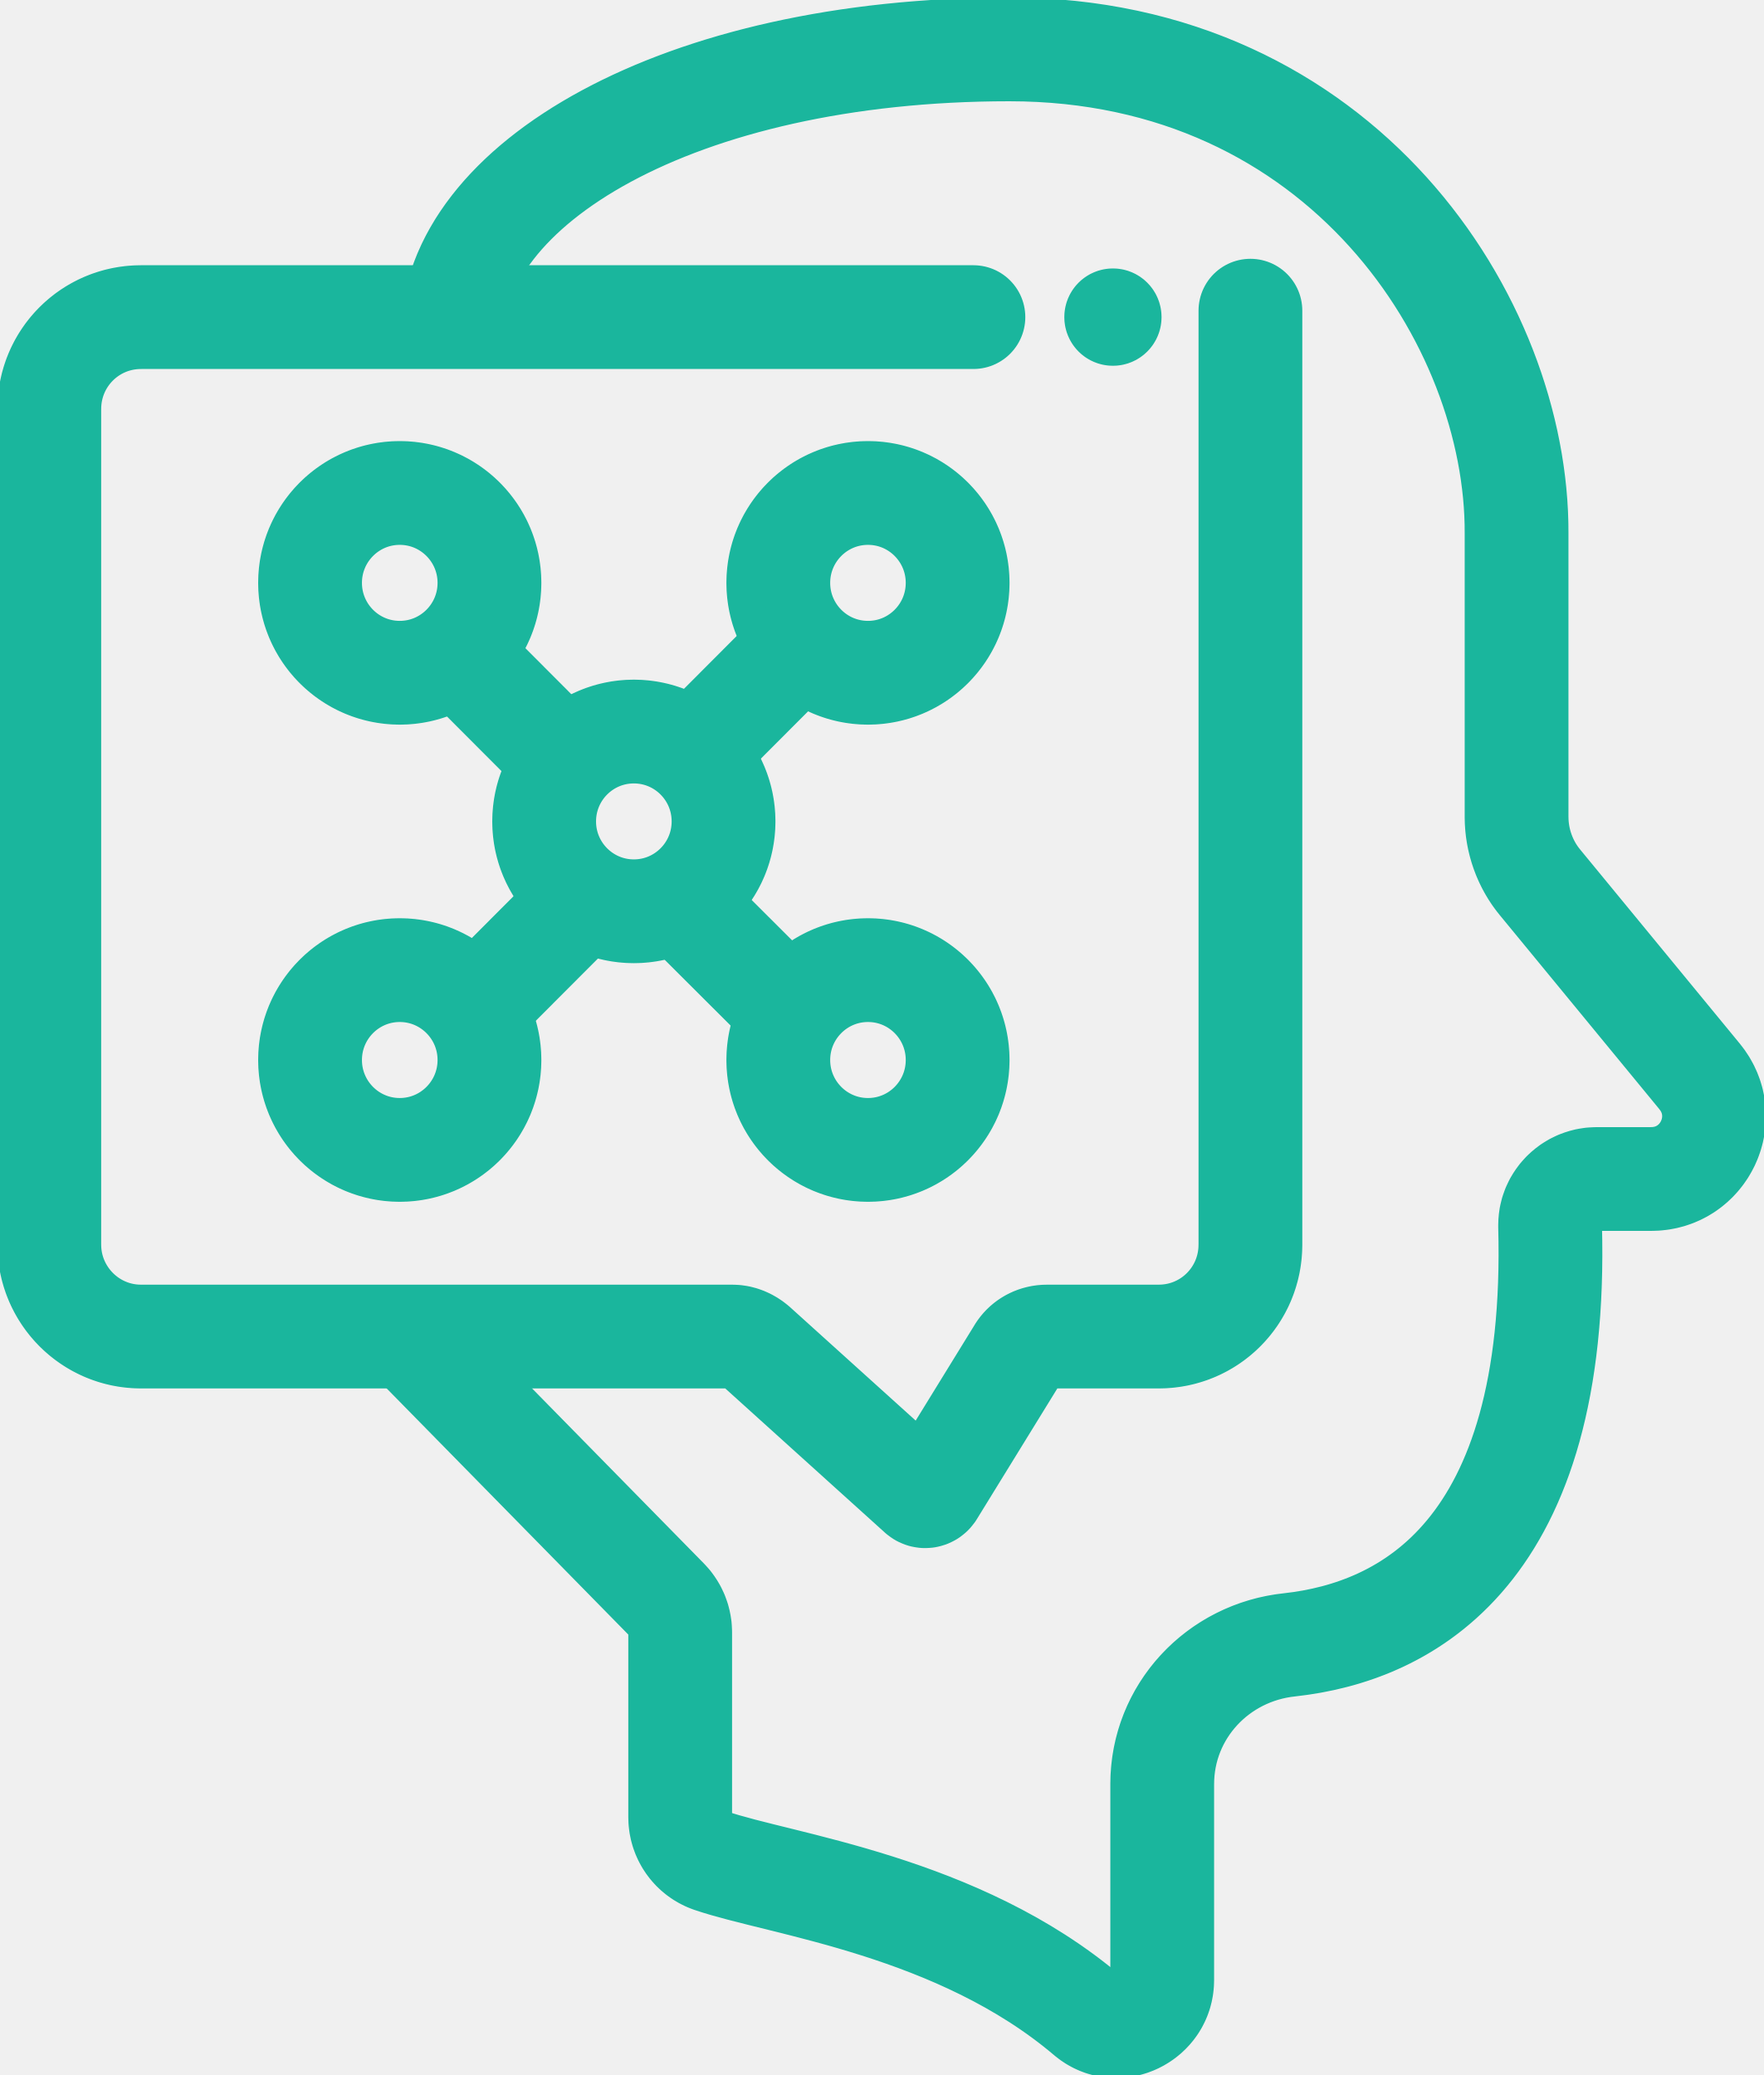
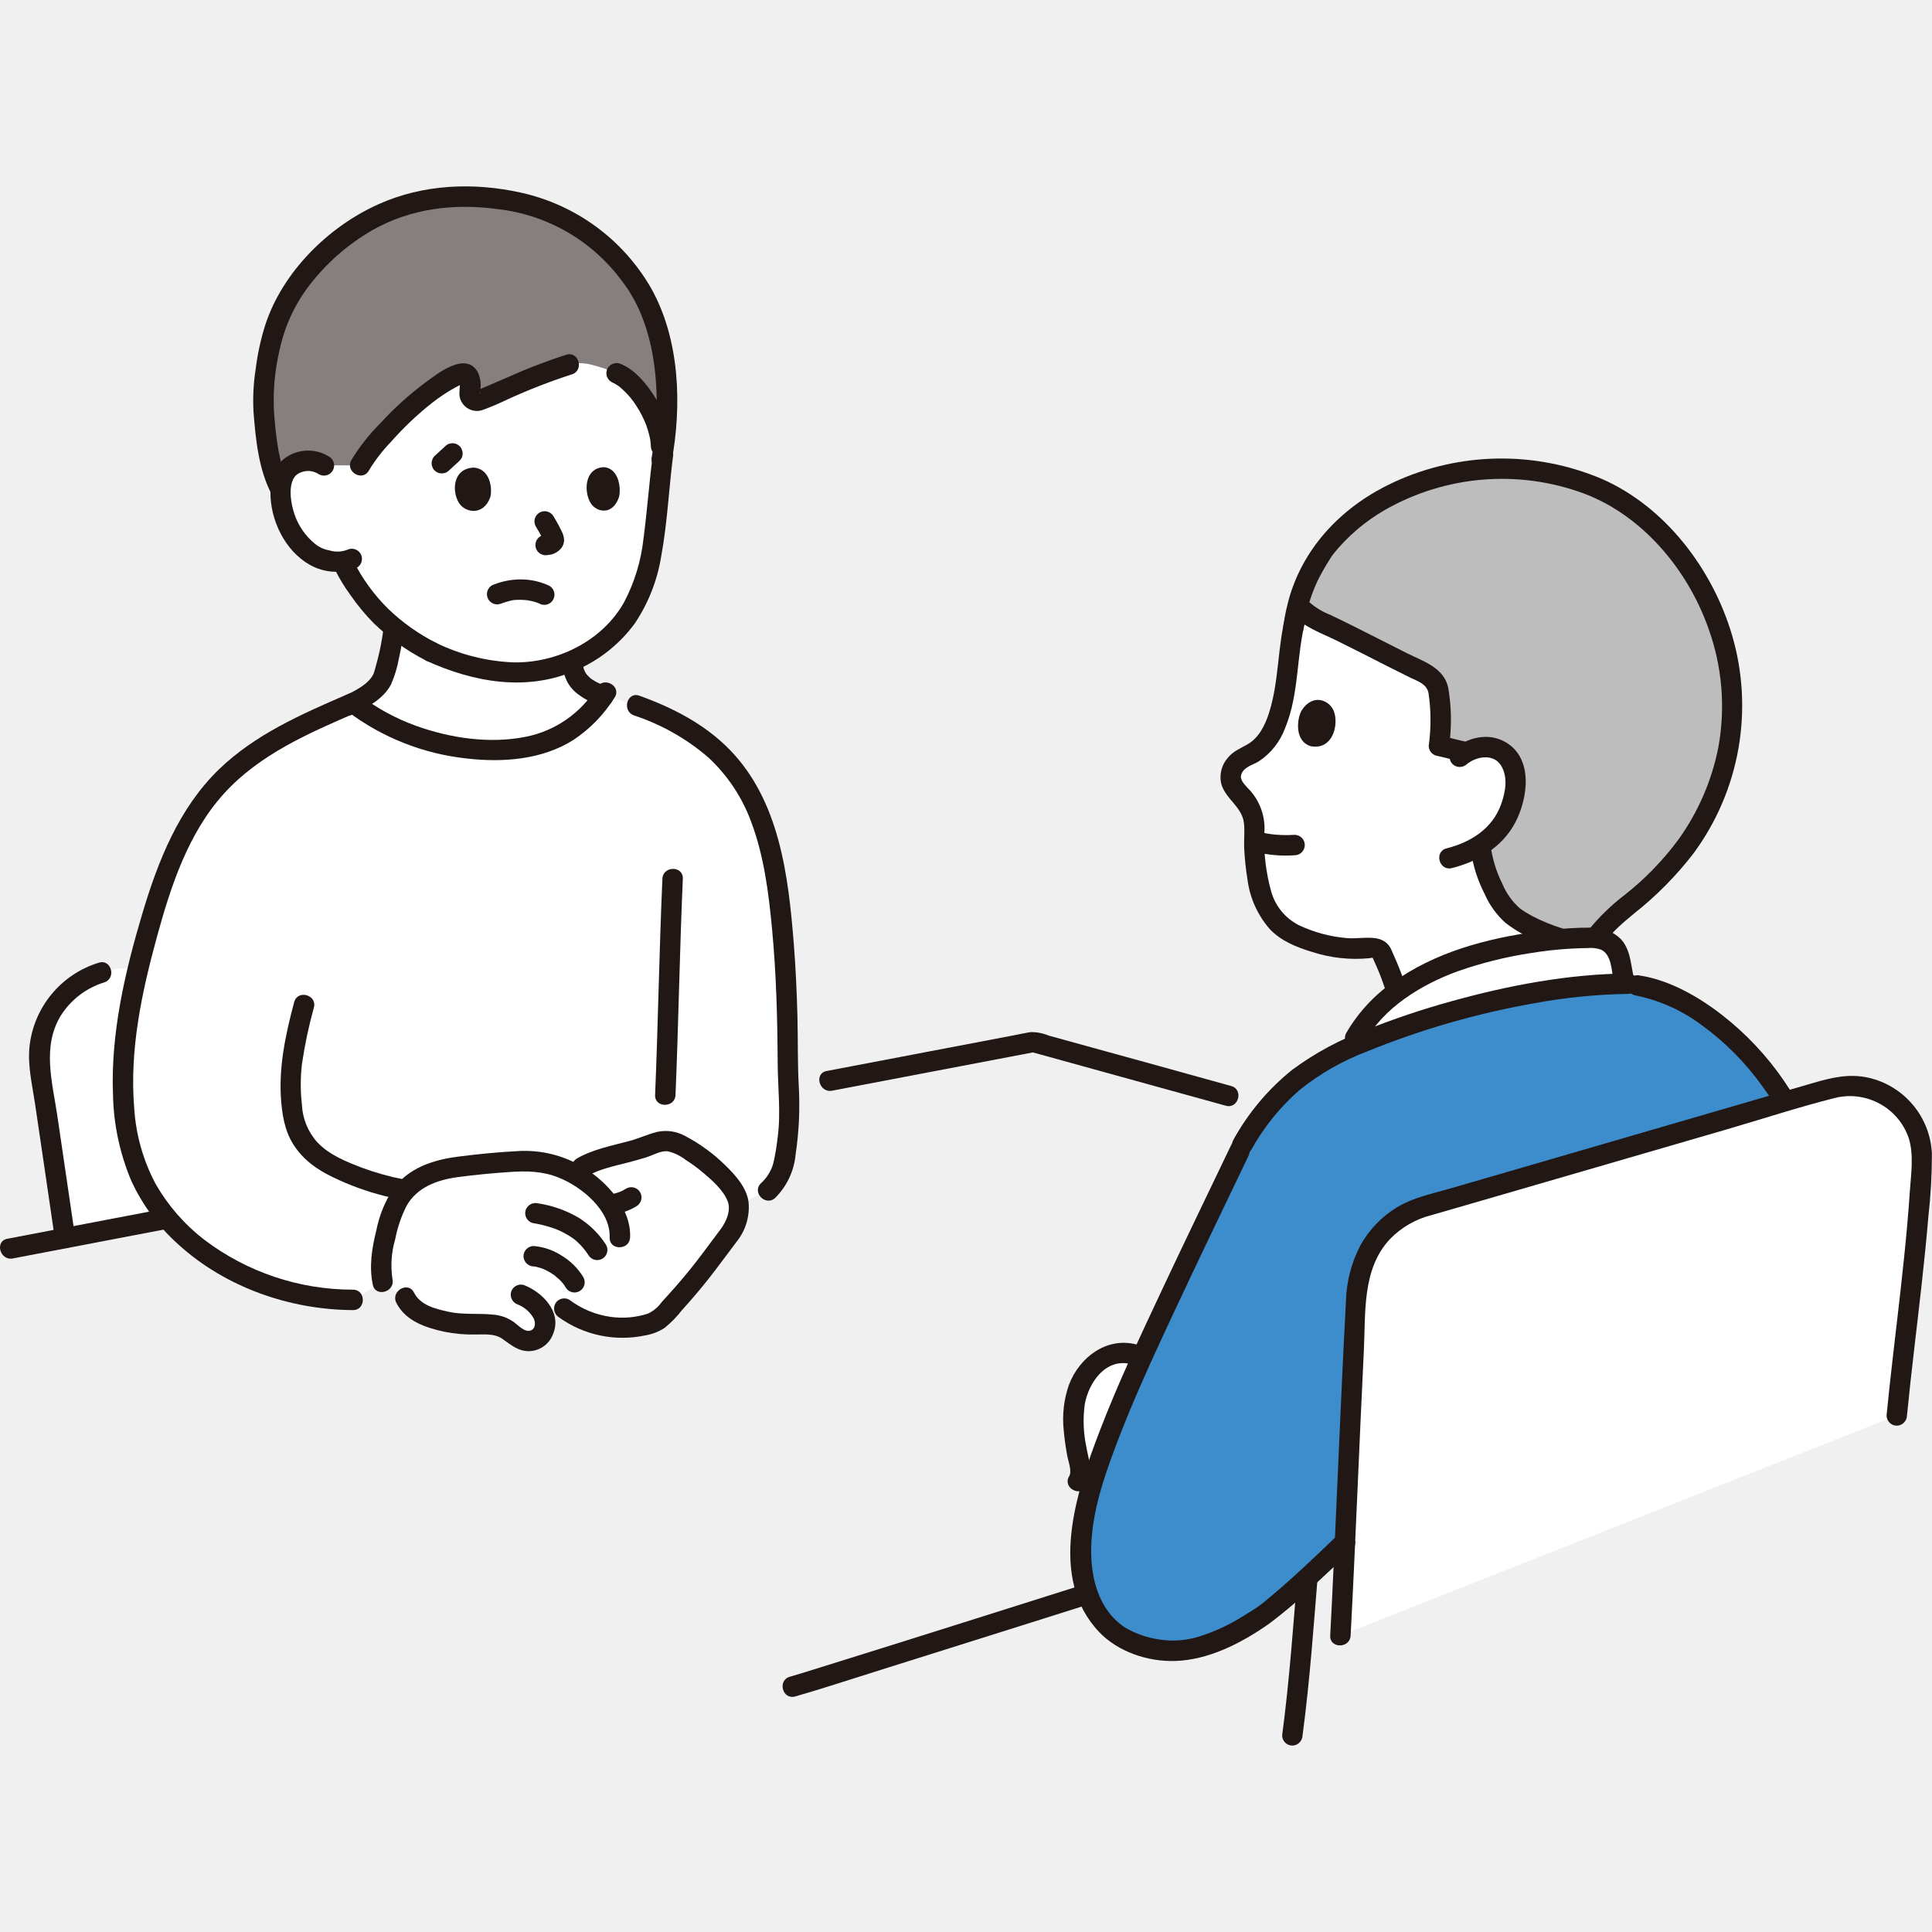
- <svg xmlns="http://www.w3.org/2000/svg" width="34" height="40" viewBox="0 0 34 40" fill="none" data-inject-url="https://edublink.html.devsblink.com/assets/images/animated-svg-icons/online-degree.svg" class="svgInject">
-   <path d="M7.705 25.594L12.854 30.84C13.015 31.002 13.11 31.231 13.11 31.459V35.03C13.11 35.411 13.348 35.744 13.699 35.868C15.057 36.334 18.468 36.734 20.966 38.857C21.536 39.334 22.401 38.905 22.401 38.172V34.392C22.401 32.992 23.474 31.85 24.861 31.707C27.103 31.459 30.048 29.945 29.877 23.633C29.868 23.137 30.276 22.728 30.77 22.728H31.825C32.851 22.728 33.411 21.538 32.756 20.747L29.687 17.015C29.393 16.663 29.231 16.206 29.231 15.749V10.283C29.25 6.199 25.868 0.952 19.456 0.952C13.043 0.952 8.721 3.58 8.721 6.456" stroke="#1ab69d" stroke-width="2" stroke-miterlimit="10" stroke-linejoin="round" style="stroke-dasharray: 86, 88; stroke-dashoffset: 0;" />
-   <path d="M24.101 5.989V23.994C24.101 24.975 23.313 25.765 22.334 25.765H20.178C19.95 25.765 19.741 25.88 19.627 26.08L17.974 28.765C17.917 28.851 17.803 28.869 17.727 28.803L14.554 25.937C14.431 25.832 14.278 25.765 14.117 25.765H2.717C1.739 25.765 0.95 24.966 0.95 23.994V7.884C0.95 6.903 1.739 6.113 2.717 6.113H18.762" stroke="#1ab69d" stroke-width="2" stroke-miterlimit="10" stroke-linecap="round" stroke-linejoin="round" style="stroke-dasharray: 81, 83; stroke-dashoffset: 0;" />
-   <path d="M12.217 17.567C13.172 17.567 13.946 16.791 13.946 15.835C13.946 14.877 13.172 14.102 12.217 14.102C11.262 14.102 10.488 14.877 10.488 15.835C10.488 16.791 11.262 17.567 12.217 17.567Z" stroke="#1ab69d" stroke-width="2" stroke-miterlimit="10" style="stroke-dasharray: 11, 13; stroke-dashoffset: 0;" />
-   <path d="M7.705 12.969C8.659 12.969 9.434 12.193 9.434 11.236C9.434 10.279 8.659 9.503 7.705 9.503C6.75 9.503 5.976 10.279 5.976 11.236C5.976 12.193 6.75 12.969 7.705 12.969Z" stroke="#1ab69d" stroke-width="2" stroke-miterlimit="10" style="stroke-dasharray: 11, 13; stroke-dashoffset: 0;" />
-   <path d="M16.73 12.969C17.684 12.969 18.458 12.193 18.458 11.236C18.458 10.279 17.684 9.503 16.73 9.503C15.775 9.503 15.001 10.279 15.001 11.236C15.001 12.193 15.775 12.969 16.73 12.969Z" stroke="#1ab69d" stroke-width="2" stroke-miterlimit="10" style="stroke-dasharray: 11, 13; stroke-dashoffset: 0;" />
-   <path d="M7.705 22.167C8.659 22.167 9.434 21.391 9.434 20.434C9.434 19.477 8.659 18.701 7.705 18.701C6.75 18.701 5.976 19.477 5.976 20.434C5.976 21.391 6.75 22.167 7.705 22.167Z" stroke="#1ab69d" stroke-width="2" stroke-miterlimit="10" style="stroke-dasharray: 11, 13; stroke-dashoffset: 0;" />
-   <path d="M16.73 22.167C17.684 22.167 18.458 21.391 18.458 20.434C18.458 19.477 17.684 18.701 16.73 18.701C15.775 18.701 15.001 19.477 15.001 20.434C15.001 21.391 15.775 22.167 16.73 22.167Z" stroke="#1ab69d" stroke-width="2" stroke-miterlimit="10" style="stroke-dasharray: 11, 13; stroke-dashoffset: 0;" />
-   <path d="M13.347 14.53L15.466 12.406" stroke="#1ab69d" stroke-width="2" stroke-miterlimit="10" style="stroke-dasharray: 3, 5; stroke-dashoffset: 0;" />
-   <path d="M10.915 14.701L8.74 12.521" stroke="#1ab69d" stroke-width="2" stroke-miterlimit="10" style="stroke-dasharray: 4, 6; stroke-dashoffset: 0;" />
-   <path d="M10.858 17.73L8.74 19.853" stroke="#1ab69d" stroke-width="2" stroke-miterlimit="10" style="stroke-dasharray: 3, 5; stroke-dashoffset: 0;" />
-   <path d="M13.281 17.558L15.466 19.738" stroke="#1ab69d" stroke-width="2" stroke-miterlimit="10" style="stroke-dasharray: 4, 6; stroke-dashoffset: 0;" />
-   <path d="M21.451 6.551C21.692 6.551 21.888 6.355 21.888 6.113C21.888 5.871 21.692 5.675 21.451 5.675C21.209 5.675 21.014 5.871 21.014 6.113C21.014 6.355 21.209 6.551 21.451 6.551Z" stroke="#1ab69d" stroke-miterlimit="10" stroke-linecap="round" stroke-linejoin="round" style="stroke-dasharray: 3, 5; stroke-dashoffset: 0;" />
+ <svg xmlns="http://www.w3.org/2000/svg" width="1000px" height="1000px" viewBox="0 -36.5 378.383 378.383">
+   <defs>
+     <style>.a{fill:#ffffff;}.b{fill:#bdbdbd;}.c{fill:#211715;}.d{fill:#3d8dcc;}.e{fill:#85807f;}</style>
+   </defs>
+   <path class="a" d="M25.312,161.684q.279-1.614.606-3.171c.371-1.772.772-3.583,1.2-5.413-12.555-.621-20.877,9.067-19.234,19.985,1.35,8.95,3.4,23.01,4.85,32.894,5.356-1.025,12.174-2.328,20.092-3.837A32.882,32.882,0,0,1,25.7,188.8C23.427,180.509,23.791,170.512,25.312,161.684Z" />
+   <path class="a" d="M110.088,192.259a20.855,20.855,0,0,1,1.986.915A20.193,20.193,0,0,0,114.2,192c.3-.161.6-.3.92-.45,3.971-1.8,9.151-2.432,13.225-4.15a5.362,5.362,0,0,1,4.488.142c4.8,2.425,9.709,6.761,11.417,10.251,1.042,2.116.054,5.825-1.411,7.486a146.984,146.984,0,0,1-12.489,15.361c-1.736,2.458-5.2,2.63-7.856,2.844a18.631,18.631,0,0,1-12-3.7l-4.8.088a9.008,9.008,0,0,1,.924,1.5,3.872,3.872,0,0,1-.508,3.351,3.119,3.119,0,0,1-3.858,1.172c-1.384-.487-2.9-2.3-4.314-2.684-2.6-.708-6.613-.047-9.318-.6-3.59-.737-7.712-1.643-9.273-4.958l-4.408-3.078c-.74-3.24-.05-6.62.76-9.84.8-3.15,1.81-6.43,4.17-8.66a15,15,0,0,1,7.25-3.66c3.92-.71,14.82-1.72,17.23-1.52A19.791,19.791,0,0,1,110.088,192.259Z" />
+   <path class="a" d="M69.172,101.175A45.688,45.688,0,0,0,97,110.355c9.7-.1,16.277-3.267,21.251-10.663,21.187,5.71,30.557,15.489,33.755,36.012,1.911,12.271,2.292,25.422,2.309,38.5.006.1.009.158.009.158a59.42,59.42,0,0,1-.162,12.866c-.675,4.244-.615,6.466-3.728,9.43l-5.772,2.741a4.476,4.476,0,0,0-.411-1.611c-1.708-3.49-6.617-7.826-11.417-10.251a5.362,5.362,0,0,0-4.488-.142c-4.074,1.718-9.254,2.35-13.225,4.15-.317.149-.622.289-.92.45a20.193,20.193,0,0,1-2.129,1.175,20.135,20.135,0,0,0-7.718-2.273c-2.41-.2-13.31.81-17.23,1.52a15,15,0,0,0-7.25,3.66c-2.36,2.23-3.37,5.51-4.17,8.66-.81,3.22-1.5,6.6-.76,9.84l-5.814,3.5c-14.445,0-28.036-6.47-35.694-15.23A33.372,33.372,0,0,1,25.7,188.8c-2.55-9.3-1.782-20.747.218-30.283,2.256-10.758,5.589-22.98,10.122-31.7,7.385-14.208,18.524-19.354,32.8-25.519" />
+   <path class="a" d="M110.805,106.991c-3.777,2.259-8.286,3.309-13.8,3.364a45.683,45.683,0,0,1-27.832-9.182,25.007,25.007,0,0,0,3.573-2.21,6.7,6.7,0,0,0,2.43-3.2,53.486,53.486,0,0,0,1.981-9.386,44.082,44.082,0,0,0,7.268,4.763,49.215,49.215,0,0,0,10.085,3.449c1.19.227,2.41.4,3.675.511a26.991,26.991,0,0,0,13.929-2.189,6.488,6.488,0,0,0,.994,3.615,9.335,9.335,0,0,0,5.092,3.244A23.483,23.483,0,0,1,110.805,106.991Z" />
+   <path class="a" d="M84.422,91.139a49.215,49.215,0,0,0,10.085,3.449c1.19.227,2.41.4,3.675.511a27,27,0,0,0,20.6-6.4c5.884-4.807,8.449-12.394,9.376-20.784.535-4.838,1-10.1,1.7-15.351,0,0,6.318-22.228-17.842-22.228-42.509,0-48.579,24.318-48.579,24.318a5.326,5.326,0,0,0-3.846-.85,4.811,4.811,0,0,0-4,2.752c-1.164,2.562-.586,6.957.708,9.571a13.946,13.946,0,0,0,5.267,6.208,10.154,10.154,0,0,0,5.487,1.134c.248.515.406.846.406.846.6,1.259,2.029,3.464,2.029,3.464a44.609,44.609,0,0,0,4.957,6.208,43.061,43.061,0,0,0,9.978,7.155" />
+   <path class="a" d="M328.6,131.38a47.509,47.509,0,0,0,10.614-26.639,48.158,48.158,0,0,0-5.578-25.257c-9.477-17.387-21.7-21.423-29.31-23.138a48.551,48.551,0,0,0-22.146.481c-14.568,3.529-22.016,12.866-23.338,14.977a33.466,33.466,0,0,0-5.488,14.264,47.655,47.655,0,0,0-1.1,8.144c-.792,6.167-1.867,14.724-7.825,17.232a5.789,5.789,0,0,0-2.885,2.38c-1.657,2.945.86,4.587,2.329,6.522a9.52,9.52,0,0,1,1.757,4.224,59.037,59.037,0,0,0,.381,9.035,25.038,25.038,0,0,0,1.428,6.173,11.865,11.865,0,0,0,5.912,6.635c4.514,2.173,10.862,3.413,15.12,2.7a2.065,2.065,0,0,1,2.31,1.45,54.983,54.983,0,0,1,2.695,6.968l.088.3a46.881,46.881,0,0,1,14.317-6.988,85.767,85.767,0,0,1,24.016-3.668c.185,0,.368,0,.548.019,2.611-3.707,7.341-6.985,10.319-9.652A52.455,52.455,0,0,0,328.6,131.38Z" />
+   <path class="b" d="M281.851,98.429a49.1,49.1,0,0,1-.036,11.14c.852.17,3.89.957,4.742,1.126l.611.121a6.7,6.7,0,0,1,2.852-.958,5.919,5.919,0,0,1,4.845,1.486c1.808,1.767,2.288,4.984,1.794,7.5a14.893,14.893,0,0,1-6.785,10.274c.172.9.311,1.614.311,1.614a25.921,25.921,0,0,0,5.018,11.1c2.494,2.827,9.26,5.367,13.427,6.3l2.839.677c2.2-4.38,7.894-8.227,11.3-11.276,6.112-5.476,15.3-16.426,16.447-32.8a48.158,48.158,0,0,0-5.578-25.257c-8.5-15.584-19.2-20.443-26.8-22.518-.88-.24-1.719-.442-2.508-.62a48.551,48.551,0,0,0-22.146.481c-14.568,3.529-22.016,12.866-23.338,14.977a34.186,34.186,0,0,0-4.655,10.187l.287.357a14.218,14.218,0,0,0,4.664,3.118c6.04,2.84,13.482,6.811,19.4,9.668a6.425,6.425,0,0,1,2.084,1.374,4.718,4.718,0,0,1,1.144,2.6,43.36,43.36,0,0,1,.049,10.457c.852.17,3.89.957,4.742,1.126" />
+   <path class="c" d="M275.407,157a51.975,51.975,0,0,0-1.81-4.972q-.38-.9-.781-1.794c-.067-.148-.13-.3-.2-.444-.19-.38.277.668-.026-.076-1.5-3.68-5.6-2.229-8.67-2.479a27.241,27.241,0,0,1-9.554-2.547,10.62,10.62,0,0,1-5.382-6.51,37.956,37.956,0,0,1-1.386-11.259,11.156,11.156,0,0,0-3.313-9.172c-.669-.757-1.57-1.6-1.138-2.68.559-1.4,2.212-1.741,3.373-2.444a13.341,13.341,0,0,0,5.174-6.54c2.816-6.783,2.146-14.3,4.048-21.3.676-2.487-3.181-3.549-3.857-1.063-1.739,6.4-1.331,13.156-3.375,19.489-.752,2.328-1.945,4.765-4.138,6.038-1.451.843-2.878,1.372-3.966,2.742a5.773,5.773,0,0,0-1.272,4.8c.688,3.1,4.118,4.63,4.493,7.907.184,1.607-.031,3.341.052,4.966a54.432,54.432,0,0,0,.635,6.055,18.273,18.273,0,0,0,4.36,9.732c2.2,2.34,5.276,3.579,8.295,4.484a27.549,27.549,0,0,0,11.192,1.233c.794-.1.6-.276.923.475.151.343.312.683.464,1.025a46.8,46.8,0,0,1,2,5.4c.748,2.456,4.61,1.409,3.857-1.063Z" />
+   <path class="c" d="M255.239,86.884a33.309,33.309,0,0,1,2.792-9.6,46.888,46.888,0,0,1,2.337-4.146c.159-.256.319-.51.491-.758.108-.154.6-.8.267-.373a36.039,36.039,0,0,1,10.024-8.583,46.22,46.22,0,0,1,39.1-3.254c11.41,4.3,20.247,14.854,24.293,26.257a44.762,44.762,0,0,1,2,23.42,46.326,46.326,0,0,1-7.717,17.929,56.517,56.517,0,0,1-10.62,10.986,41.237,41.237,0,0,0-7.185,7,12.151,12.151,0,0,0-2.428,8.072,44.636,44.636,0,0,0,.394,4.7,2.011,2.011,0,0,0,2.46,1.4,2.053,2.053,0,0,0,1.4-2.46,34.621,34.621,0,0,1-.267-4.631,5.467,5.467,0,0,1,.737-3.262c1.567-2.907,4.253-5.12,6.755-7.2a67.1,67.1,0,0,0,11.573-11.708,48.788,48.788,0,0,0,7.546-42.891c-3.827-12.838-13.017-25.031-25.481-30.492a50.307,50.307,0,0,0-40.84.7c-9.554,4.446-17.253,12.126-20.305,22.355a41.671,41.671,0,0,0-1.186,5.47,2.065,2.065,0,0,0,1.4,2.46,2.017,2.017,0,0,0,2.461-1.4Z" />
+   <path class="c" d="M287.306,113.143c1.924-1.554,5.283-2.1,6.73.376,1.345,2.294.8,5.144-.044,7.5-1.714,4.791-5.954,7.435-10.694,8.641-2.494.633-1.437,4.492,1.063,3.857,5.079-1.291,9.8-4.072,12.337-8.8s3.7-12.66-1.827-15.859c-3.459-2-7.472-.9-10.394,1.458a2.012,2.012,0,0,0,0,2.828,2.047,2.047,0,0,0,2.829,0Z" />
+   <path class="c" d="M254.861,102.735c-.876,1.713-1.33,5.947,1.863,6.915,4.315.784,5.51-4.213,4.513-6.856C260.421,100.63,257.083,99.166,254.861,102.735Z" />
+   <path class="c" d="M288.256,131.266a26.953,26.953,0,0,0,2.512,7.319,16.519,16.519,0,0,0,4.057,5.639,25.585,25.585,0,0,0,6.44,3.617,42.153,42.153,0,0,0,6.834,2.225c2.506.573,3.576-3.283,1.063-3.857a41.491,41.491,0,0,1-6.194-1.962,29.614,29.614,0,0,1-2.862-1.334,20.249,20.249,0,0,1-2.453-1.518,13.375,13.375,0,0,1-3.432-4.829,23.337,23.337,0,0,1-2.108-6.363,2.015,2.015,0,0,0-2.46-1.4,2.047,2.047,0,0,0-1.4,2.46Z" />
+   <path class="c" d="M246.026,130.383a24.759,24.759,0,0,0,7.517.62,2,2,0,1,0,0-4,24.1,24.1,0,0,1-4.978-.178l.531.071c-.674-.094-1.345-.211-2.007-.37a2,2,0,0,0-1.063,3.857Z" />
+   <path class="c" d="M253.06,83.762c2.226,2.555,5.8,3.753,8.761,5.215,3.274,1.615,6.521,3.286,9.778,4.935q2.25,1.138,4.51,2.257c1.494.734,3.305,1.232,3.666,3.068a36.272,36.272,0,0,1,.04,10.332,2,2,0,0,0,1.468,1.929c1.591.332,3.152.794,4.743,1.126,2.512.523,3.586-3.331,1.063-3.857-1.59-.332-3.152-.794-4.742-1.126l1.468,1.928a37.216,37.216,0,0,0-.183-11.4c-.867-3.945-4.9-5.142-8.1-6.748-3.391-1.7-6.763-3.442-10.157-5.138q-2.425-1.212-4.874-2.38a13.594,13.594,0,0,1-4.616-2.973c-1.694-1.945-4.513.894-2.828,2.828Z" />
+   <path class="c" d="M155.744,295.751c5.142-1.473,10.231-3.154,15.334-4.755q14.475-4.542,28.941-9.115l17.942-5.663c2.446-.772,1.4-4.635-1.063-3.857-18.66,5.889-37.308,11.814-55.992,17.626-2.072.645-4.14,1.309-6.226,1.907-2.47.707-1.42,4.568,1.064,3.857Z" />
+   <path class="c" d="M254.23,270.26c-.905,11.054-1.655,22.117-3.122,33.115a2.01,2.01,0,0,0,2,2,2.051,2.051,0,0,0,2-2c1.467-11,2.217-22.061,3.122-33.115.21-2.565-3.791-2.552-4,0Z" />
+   <path class="d" d="M299.614,158.118a115.6,115.6,0,0,1,18.75-1.96c1.27.185,2.277.329,2.277.329,3.4.486,8.28,2.766,9.728,3.573,7.873,4.392,14.627,11.691,19.208,19.229-22.268,6.48-50.588,14.737-70.8,20.568-7.744,2.234-12.675,9.317-13.112,17.364-.881,16.212-1.552,32.776-2.258,48.348-.2.183-12.545,12.02-16.159,14.423-5.937,3.915-12.42,7.352-19.264,6.759-2.2-.191-6.731-1.454-8.689-2.794a17.356,17.356,0,0,1-7.144-11.331c-1.718-9.8,1.842-19.731,5.426-29.036,5.2-13.5,19.333-42.381,25.949-56.249a41.8,41.8,0,0,1,19.832-18.19A162.587,162.587,0,0,1,299.614,158.118Z" />
+   <path class="a" d="M217.619,228.871a9.609,9.609,0,0,0-4.312,2.891,14.5,14.5,0,0,0-3.068,9.057,45.36,45.36,0,0,0,1.164,9.66,4,4,0,0,1-.272,3.139l2.583,1.088c1.074-3.771,2.467-7.491,3.863-11.116,1.446-3.752,3.581-8.692,6.052-14.167A7.271,7.271,0,0,0,217.619,228.871Z" />
+   <path class="a" d="M266.96,164.31a19.818,19.818,0,0,0-2.39,4.3c15.414-6.731,36.833-12.2,53.6-12.449-.13-.62-.218-1.055-.218-1.055l-.852-4.223a5.056,5.056,0,0,0-5.2-3.712,85.767,85.767,0,0,0-24.016,3.668C280.2,153.075,271.638,157.839,266.96,164.31Z" />
+   <path class="c" d="M357.2,228.013a75.237,75.237,0,0,0-.284-37.113,57.168,57.168,0,0,0-19.594-28.569c-4.628-3.607-10.263-6.852-16.146-7.773a2.063,2.063,0,0,0-2.46,1.4,2.015,2.015,0,0,0,1.4,2.46,32.124,32.124,0,0,1,13.2,5.88,52.488,52.488,0,0,1,12.023,12.2,50.867,50.867,0,0,1,7.29,14.046,62.519,62.519,0,0,1,2.711,16.908,67.416,67.416,0,0,1-2,19.5c-.66,2.491,3.2,3.554,3.857,1.064Z" />
+   <path class="c" d="M319.884,154.574c-.5-2.485-.664-5.382-2.555-7.268a7.905,7.905,0,0,0-5.668-2.135,71.383,71.383,0,0,0-8.6.523c-9.992,1.175-20.326,3.63-28.823,9.233a31.168,31.168,0,0,0-10.577,10.89c-1.22,2.267,2.232,4.289,3.454,2.019,3.772-7.011,11.378-11.61,18.677-14.218a80.4,80.4,0,0,1,14.01-3.46,74.679,74.679,0,0,1,7.549-.849q1.791-.111,3.587-.134a6.112,6.112,0,0,1,2.578.3c2.146.929,2.107,4.179,2.507,6.161.508,2.521,4.365,1.454,3.857-1.064Z" />
+   <path class="a" d="M262.52,283.824c1.087-20.419,1.909-43.859,3.145-66.6.437-8.047,5.368-15.13,13.112-17.364,22.993-6.633,56.481-16.407,79.613-23.131,9.024-2.623,18.264,4.2,17.972,13.59-.477,15.369-3.422,35.314-4.882,50.4" />
+   <path class="c" d="M264.52,283.824c.989-18.634,1.679-37.282,2.594-55.92.364-7.417-.362-15.808,5.059-21.678a17.214,17.214,0,0,1,8.294-4.775q5.282-1.524,10.562-3.055,23.4-6.78,46.8-13.6c7.184-2.091,14.348-4.449,21.6-6.275a12.185,12.185,0,0,1,14.384,7.828c1.071,3.378.443,7.221.213,10.693-.281,4.242-.671,8.476-1.105,12.705-.862,8.4-1.919,16.769-2.837,25.158q-.318,2.907-.6,5.817a2.015,2.015,0,0,0,2,2,2.043,2.043,0,0,0,2-2c.837-8.6,1.934-17.166,2.882-25.75.484-4.38.937-8.763,1.3-13.154a108.462,108.462,0,0,0,.695-12.371A15.989,15.989,0,0,0,365.9,174.56c-3.75-.824-7.124-.028-10.725,1.019l-11.138,3.241q-24.312,7.076-48.625,14.142-5.691,1.65-11.384,3.3c-3.5,1.012-7.219,1.77-10.378,3.657a20.14,20.14,0,0,0-7.249,7.557,24.965,24.965,0,0,0-2.8,10.959c-1.05,19.586-1.773,39.187-2.74,58.777q-.163,3.307-.339,6.615c-.136,2.573,3.864,2.565,4,0Z" />
+   <path class="c" d="M241.069,187.862c-4.525,9.45-9.092,18.881-13.544,28.366-4.283,9.128-8.606,18.282-12.212,27.7-4.533,11.846-10.151,28.584-.025,39.224,3.678,3.864,9.536,5.814,14.823,5.653,6.634-.2,13.026-3.508,18.364-7.239a95.774,95.774,0,0,0,9.735-8.381q3.334-3.075,6.612-6.211c1.861-1.786-.97-4.612-2.829-2.829-4.537,4.351-9.1,8.723-13.951,12.73-.574.475-.974.8-1.287,1.023-1.014.727-2.081,1.387-3.148,2.034a36.765,36.765,0,0,1-8.617,4.04,17.183,17.183,0,0,1-8.1.6,18.486,18.486,0,0,1-6.588-2.345c-5.163-3.439-6.715-9.741-6.592-15.588.146-6.868,2.4-13.518,4.79-19.888,3.341-8.906,7.357-17.545,11.378-26.16,4.8-10.278,9.744-20.484,14.642-30.714,1.106-2.31-2.342-4.342-3.454-2.018Z" />
+   <path class="c" d="M222.555,226.805c-5.9-1.5-11.166,2.567-13.2,7.9a20.34,20.34,0,0,0-1.037,8.789c.135,1.717.4,3.425.7,5.119.186,1.034.977,3.031.381,4-1.354,2.2,2.1,4.209,3.454,2.019,1.445-2.344.321-5.31-.1-7.8a24.3,24.3,0,0,1-.3-8.316c.763-4.233,4.095-9.1,9.036-7.848,2.5.634,3.561-3.223,1.064-3.857Z" />
+   <path class="c" d="M245.034,188.724a43.505,43.505,0,0,1,9.489-11.744,48.011,48.011,0,0,1,13.126-7.518,160.843,160.843,0,0,1,32.836-9.476,110.49,110.49,0,0,1,18.324-1.833c2.573-.024,2.579-4.024,0-4-11.676.111-23.373,2.334-34.593,5.455a159.249,159.249,0,0,0-16.566,5.565A58.362,58.362,0,0,0,253.107,173a46.159,46.159,0,0,0-11.527,13.7c-1.276,2.24,2.179,4.258,3.454,2.019Z" />
+   <path class="c" d="M162.964,177.114q19.981-3.809,39.962-7.619h-1.064q19.105,5.281,38.21,10.56c2.484.691,3.544-3.167,1.064-3.857q-14.315-3.982-28.642-7.918l-7.129-1.968a8.809,8.809,0,0,0-3.5-.674c-1.308.208-2.608.5-3.909.744q-8.005,1.522-16.01,3.052L161.9,173.257c-2.526.481-1.456,4.337,1.063,3.857Z" />
+   <path class="c" d="M2.506,209.968q14.7-2.809,29.4-5.62c2.526-.482,1.457-4.338-1.063-3.857q-14.7,2.8-29.4,5.62c-2.525.482-1.456,4.338,1.064,3.857Z" />
+   <path class="c" d="M19.334,152.047A19.336,19.336,0,0,0,5.788,168.4c-.415,3.734.523,7.557,1.069,11.238q.947,6.37,1.879,12.741,1.036,7.065,2.071,14.129a2.014,2.014,0,0,0,2.461,1.4,2.051,2.051,0,0,0,1.4-2.46q-1.719-11.716-3.44-23.433c-.967-6.537-3.036-13.545.678-19.6a15.417,15.417,0,0,1,8.5-6.51c2.44-.786,1.4-4.65-1.064-3.857Z" />
+   <path class="e" d="M128.461,27.265a30.154,30.154,0,0,0-5.737-10.75,28.131,28.131,0,0,0-5.852-5.976C110.12,4.987,102.244,2.383,91.9,2,83.934,1.708,72.119,3.7,61.377,15.34c-4.926,5.6-6.96,9.409-8.522,16.056a50.539,50.539,0,0,0-1.223,12.558c.277,3.467.97,10.522,2.986,14.736l.972-2.137a4.811,4.811,0,0,1,4-2.752,5.326,5.326,0,0,1,3.846.85l7.089-.014c1.63-3.031,11.1-14.369,19.738-17.989.7-.294,1.556.227,1.751,1.271a6.051,6.051,0,0,1-.018,2.464A1.392,1.392,0,0,0,93.916,41.9c4.337-1.768,12.1-5.4,17.53-7l.74-.218a10.7,10.7,0,0,1,3.33.167,33.6,33.6,0,0,1,5.242,1.739c3.537,1.476,8.471,8.088,8.715,14.333l.1,2.617a61.813,61.813,0,0,0,.147-21.142A48.658,48.658,0,0,0,128.461,27.265Z" />
+   <path class="c" d="M109.488,221.514a21.321,21.321,0,0,0,16.819,3.537,9.935,9.935,0,0,0,3.88-1.5,21.59,21.59,0,0,0,3.381-3.461c1.8-2,3.553-4.037,5.217-6.15,1.882-2.39,3.662-4.854,5.5-7.274a10.724,10.724,0,0,0,2.323-7.7c-.346-2.874-2.608-5.351-4.6-7.285a33.159,33.159,0,0,0-7.8-5.681,7.815,7.815,0,0,0-5.587-.8c-1.741.439-3.415,1.229-5.16,1.707-3.486.956-7.24,1.631-10.415,3.447-2.234,1.278-.221,4.735,2.019,3.454,2.365-1.352,5.182-1.921,7.793-2.6,1.241-.324,2.483-.649,3.706-1.039,1.332-.424,2.818-1.351,4.255-1.182a9.276,9.276,0,0,1,3.522,1.714,29.935,29.935,0,0,1,3.327,2.437c1.761,1.494,4.008,3.431,4.86,5.662.685,1.8-.338,4.058-1.411,5.467-1.532,2.013-3.008,4.066-4.555,6.067q-2.165,2.8-4.506,5.451-1.226,1.392-2.484,2.755a6.831,6.831,0,0,1-2.688,2.238,16.392,16.392,0,0,1-7.349.624,17.343,17.343,0,0,1-8.026-3.343,2.013,2.013,0,0,0-2.736.717,2.05,2.05,0,0,0,.717,2.737Z" />
+   <path class="c" d="M121,201.221a11.265,11.265,0,0,0,1.731-.539,11.722,11.722,0,0,0,1.921-.936,2.1,2.1,0,0,0,.92-1.2,2.047,2.047,0,0,0-.2-1.541,2,2,0,0,0-2.736-.718,8.914,8.914,0,0,1-1.316.682l.478-.2a11.292,11.292,0,0,1-1.859.592,2,2,0,0,0-.478,3.655,2.169,2.169,0,0,0,1.541.2Z" />
+   <path class="c" d="M57.617,159.754c-1.723,6.459-3.138,13.03-2.523,19.737.308,3.371.95,6.38,3.044,9.142,2.474,3.262,5.885,4.992,9.575,6.561a53.506,53.506,0,0,0,10.3,3.15c2.513.514,3.588-3.34,1.063-3.857A51.62,51.62,0,0,1,71,192.24c-3.134-1.194-6.493-2.526-8.837-5.007a11.8,11.8,0,0,1-3.035-7.413,34.156,34.156,0,0,1,.015-7.957,89.758,89.758,0,0,1,2.334-11.046c.665-2.49-3.193-3.552-3.857-1.063Z" />
+   <path class="c" d="M67.831,99.568c-8.848,3.823-17.885,7.792-24.915,14.58-7.869,7.6-11.967,17.975-15.036,28.265-3.409,11.434-6.218,23.5-5.749,35.5A45.829,45.829,0,0,0,25.7,194.732a38.161,38.161,0,0,0,9.262,12.524c9.2,8.363,21.809,12.772,34.167,12.826,2.574.011,2.577-3.989,0-4A48.178,48.178,0,0,1,40,206.3a37.038,37.038,0,0,1-9.507-10.9,36.455,36.455,0,0,1-4.208-14.873c-.948-11.406,1.484-22.726,4.484-33.666,2.7-9.853,6.1-20.214,13.087-27.928,6.965-7.691,16.651-11.866,25.991-15.9a2.013,2.013,0,0,0,.718-2.736,2.053,2.053,0,0,0-2.737-.718Z" />
+   <path class="c" d="M124.157,103.613a42.737,42.737,0,0,1,14.584,8.249,32.471,32.471,0,0,1,8.407,12.676c2.48,6.628,3.381,13.751,4.047,20.757.836,8.792,1.069,17.631,1.114,26.459.025,4.819.641,9.67,0,14.474a42.624,42.624,0,0,1-.861,5.113,8.252,8.252,0,0,1-2.423,3.907c-1.845,1.8.984,4.628,2.829,2.828a13.752,13.752,0,0,0,3.964-8.461,65.415,65.415,0,0,0,.622-13.34c-.251-4.6-.144-9.225-.265-13.834-.123-4.688-.336-9.374-.707-14.049-1.058-13.333-2.767-28.032-12.569-38.075-4.877-5-11.167-8.225-17.675-10.561-2.428-.871-3.473,2.992-1.064,3.857Z" />
+   <path class="c" d="M129.733,135.6c-.622,14.113-.844,28.238-1.431,42.351-.107,2.574,3.894,2.569,4,0,.587-14.113.809-28.238,1.431-42.351.113-2.573-3.887-2.568-4,0Z" />
+   <path class="c" d="M68.162,102.9a47.021,47.021,0,0,0,23.212,9.145c7.029.831,14.812.259,20.925-3.627a27.144,27.144,0,0,0,8.08-8.326c1.405-2.166-2.057-4.173-3.454-2.019a21.234,21.234,0,0,1-13.989,9.734c-7.063,1.4-14.709.267-21.421-2.142a41.5,41.5,0,0,1-11.334-6.219,2.011,2.011,0,0,0-2.736.717,2.052,2.052,0,0,0,.717,2.737Z" />
+   <path class="c" d="M69.267,103.353c2.713-1.309,5.9-3.035,7.323-5.826a22.247,22.247,0,0,0,1.54-5.1c.361-1.574.629-3.165.852-4.765a2.07,2.07,0,0,0-1.4-2.46,2.014,2.014,0,0,0-2.46,1.4c-.2,1.453-.44,2.9-.755,4.333-.166.754-.351,1.5-.549,2.249q-.167.625-.344,1.247c-.063.222-.125.446-.193.667-.01.033-.172.5-.056.223-.92,2.185-3.8,3.532-5.98,4.582a2.018,2.018,0,0,0-.718,2.736,2.043,2.043,0,0,0,2.737.718Z" />
+   <path class="c" d="M110.12,93.784a9.788,9.788,0,0,0,.98,3.255,7.093,7.093,0,0,0,1.58,2,13.467,13.467,0,0,0,4.988,2.659,2.015,2.015,0,0,0,2.46-1.4,2.048,2.048,0,0,0-1.4-2.461c-.541-.181-1.079-.371-1.606-.592l.478.2a9.465,9.465,0,0,1-2-1.137l.4.313a7.886,7.886,0,0,1-1.358-1.35l.313.405a5.031,5.031,0,0,1-.6-1.091l.2.477a7.024,7.024,0,0,1-.494-1.71l.071.532-.013-.1a2.186,2.186,0,0,0-.586-1.414,2,2,0,0,0-2.828,0,1.915,1.915,0,0,0-.586,1.414Z" />
+   <path class="c" d="M56.576,58.141c-1.991-3.875-2.447-8.638-2.836-12.917a42.386,42.386,0,0,1,1.044-13.3,31.451,31.451,0,0,1,5.692-12.395A42.009,42.009,0,0,1,72.867,8.615C80.393,4.335,88.85,3.3,97.341,4.439a35.12,35.12,0,0,1,24.51,14.155c3.566,4.6,5.413,10.325,6.23,16.033a57.411,57.411,0,0,1-.447,18.455c-.472,2.516,3.382,3.594,3.857,1.063,2.1-11.185,1.689-24.272-4.074-34.379A39.158,39.158,0,0,0,102.127,1.25C92.741-.837,82.94-.457,74.106,3.507,64.25,7.929,55.311,16.8,51.94,27.18a48.168,48.168,0,0,0-1.861,8.57,40.215,40.215,0,0,0-.428,8.439c.424,5.343.987,11.136,3.471,15.97,1.178,2.291,4.63.269,3.454-2.018Z" />
+   <path class="c" d="M131.473,50.923a20.228,20.228,0,0,0-3.4-9.964c-1.543-2.368-3.645-4.945-6.309-6.1a2.066,2.066,0,0,0-2.737.717,2.016,2.016,0,0,0,.718,2.737,7.636,7.636,0,0,1,1.331.749c.111.077.22.157.328.238-.228-.172-.075-.057.058.057.249.214.494.431.731.659a15.1,15.1,0,0,1,2.426,2.958,19.771,19.771,0,0,1,1.935,3.758,17.332,17.332,0,0,1,.634,2.128,9.153,9.153,0,0,1,.281,2.059,2.043,2.043,0,0,0,2,2,2.019,2.019,0,0,0,2-2Z" />
+   <path class="c" d="M110.914,32.974A111.292,111.292,0,0,0,99.1,37.53c-1.734.743-3.461,1.508-5.2,2.231a3.3,3.3,0,0,0-.515.212c.019-.054,1.314.774.553.487.14.053-.165.624.083-.166a3.811,3.811,0,0,0,.1-.859,5.825,5.825,0,0,0-.6-3.141c-2.362-4-7.812.349-10.265,2.161a62.794,62.794,0,0,0-8.784,7.953,38.653,38.653,0,0,0-5.674,7.22c-1.242,2.257,2.211,4.277,3.453,2.019a30.968,30.968,0,0,1,4.291-5.576,61.842,61.842,0,0,1,8.133-7.711,33.982,33.982,0,0,1,4.546-3c.386-.209.777-.41,1.174-.6.077-.036.4-.131.439-.2.214-.367-.709-.177-.7-.189-.039.04-.175,1.972-.169,2.321a3.444,3.444,0,0,0,4.482,3.133,53.123,53.123,0,0,0,4.948-2.1,116.316,116.316,0,0,1,12.582-4.9c2.459-.738,1.412-4.6-1.064-3.857Z" />
+   <path class="c" d="M101.485,219.014a6.213,6.213,0,0,1,2.919,2.493c.489.773.61,2.181-.489,2.575-1.136.407-2.424-1.028-3.229-1.618a7.924,7.924,0,0,0-4.085-1.49c-2.959-.318-5.878.078-8.808-.574-2.53-.564-5.446-1.249-6.712-3.751-1.163-2.3-4.615-.275-3.454,2.019,1.81,3.577,5.789,4.873,9.447,5.664a27.737,27.737,0,0,0,6.052.53c1.781-.006,3.726-.215,5.25.843,1.7,1.185,3.117,2.481,5.341,2.422a5.156,5.156,0,0,0,4.68-3.573c1.6-4.164-2.206-8.018-5.849-9.4a2.015,2.015,0,0,0-2.46,1.4,2.044,2.044,0,0,0,1.4,2.46Z" />
+   <path class="c" d="M123.406,205.851c.215-5.736-4.513-10.852-9.084-13.693a22.09,22.09,0,0,0-13-3.211c-3.919.207-7.841.59-11.731,1.1-4.858.638-9.569,2.195-12.6,6.324a22.75,22.75,0,0,0-3.28,8.068c-.878,3.52-1.448,7.075-.7,10.672.522,2.519,4.379,1.453,3.857-1.063a18.091,18.091,0,0,1,.533-7.852,24.974,24.974,0,0,1,2.213-6.514c2.062-3.672,6.037-5.1,9.991-5.637,3.28-.446,6.724-.766,10.078-1,3.415-.235,6.49-.216,9.75,1.093,4.464,1.792,10.166,6.4,9.967,11.71-.1,2.574,3.9,2.57,4,0Z" />
+   <path class="c" d="M104.326,203.03a23.854,23.854,0,0,1,4.028,1.006c.267.094.531.193.794.3.136.055.377.162.111.044q.2.09.405.183.764.356,1.491.782c.42.247.83.513,1.224.8.017.013.383.3.144.105s.079.068.127.108c.172.143.341.291.5.444a12.99,12.99,0,0,1,2.086,2.5,2,2,0,1,0,3.454-2.019,17.288,17.288,0,0,0-5.383-5.307,22.39,22.39,0,0,0-7.922-2.8,2.051,2.051,0,0,0-2.461,1.4,2.024,2.024,0,0,0,1.4,2.46Z" />
+   <path class="c" d="M104.526,211.533c.082.006.163.014.244.021.349.026-.1-.039-.183-.027a1.657,1.657,0,0,1,.509.1,9.184,9.184,0,0,1,1.1.325c.089.032.176.067.265.1.328.12-.333-.15-.107-.048.178.08.355.159.529.246q.561.278,1.091.61c.17.107.337.217.5.332.082.057.164.116.245.175.256.188.029.063-.07-.058a11.012,11.012,0,0,0,.9.784c.294.285.558.591.824.9.155.18-.3-.418-.07-.09.053.077.109.152.161.229.114.167.22.339.321.514a2,2,0,0,0,3.454-2.019,12.534,12.534,0,0,0-4.248-4.222,11.948,11.948,0,0,0-5.467-1.871,2.011,2.011,0,0,0-2,2,2.048,2.048,0,0,0,2,2Z" />
+   <path class="c" d="M96.014,60.9c.464-1.713-.009-5.6-3.23-5.822-4.243.17-4.309,4.891-2.805,7.058C91.21,63.914,94.675,64.551,96.014,60.9Z" />
+   <path class="c" d="M121.235,60.837c.424-1.718-.01-5.618-2.96-5.842-3.885.17-3.944,4.906-2.567,7.081C116.836,63.857,120.009,64.5,121.235,60.837Z" />
+   <path class="c" d="M104.958,66.643a28.987,28.987,0,0,1,1.656,3.076l-.2-.478a1.891,1.891,0,0,1,.132.448l-.071-.532a1.272,1.272,0,0,1,0,.185l.071-.532a.767.767,0,0,1-.044.171l.2-.477a.53.53,0,0,1-.061.1l.313-.405a2.065,2.065,0,0,1-.291.27l.405-.312a1.936,1.936,0,0,1-.349.2l.478-.2a1.9,1.9,0,0,1-.418.112l.531-.072c-.328.042-.652.071-.981.119a1.993,1.993,0,0,0-1.195.919,2,2,0,0,0,.717,2.737l.478.2a2,2,0,0,0,1.063,0l.042-.006-.532.072a8.9,8.9,0,0,0,1.142-.152,3.8,3.8,0,0,0,1.571-.9,2.6,2.6,0,0,0,.86-1.978,4.115,4.115,0,0,0-.524-1.76c-.466-.97-.993-1.912-1.542-2.836a2.071,2.071,0,0,0-1.2-.919,2,2,0,0,0-2.259,2.938Z" />
+   <path class="c" d="M64.443,52.924A7.723,7.723,0,0,0,55.7,53.3c-2.028,1.571-2.7,4.1-2.733,6.572-.066,5.431,2.83,11.48,7.658,14.221a10.544,10.544,0,0,0,9.284.587,2.015,2.015,0,0,0,.717-2.736,2.047,2.047,0,0,0-2.736-.718,5.468,5.468,0,0,1-3.4.065,6.1,6.1,0,0,1-2.818-1.3,12.629,12.629,0,0,1-3.975-5.713c-.7-2.048-1.215-5.034-.261-6.945a4.174,4.174,0,0,1,.308-.509c-.245.353.088-.091.137-.138a2.733,2.733,0,0,1,1.062-.676,3.734,3.734,0,0,1,3.49.365,2,2,0,0,0,2.019-3.454Z" />
+   <path class="c" d="M85.431,89.412a38.64,38.64,0,0,1-9.417-6.688A35.378,35.378,0,0,1,69.185,73.3a2.02,2.02,0,0,0-2.737-.718,2.041,2.041,0,0,0-.717,2.736,33.942,33.942,0,0,0,2.885,4.7,41.39,41.39,0,0,0,4.57,5.531,43.1,43.1,0,0,0,10.226,7.313c2.28,1.19,4.3-2.26,2.019-3.454Z" />
+   <path class="c" d="M127.854,52.561c-.717,5.465-1.1,10.971-1.827,16.433a34.7,34.7,0,0,1-3.8,12.455c-4.271,7.582-13.044,11.911-21.6,11.779a37.947,37.947,0,0,1-15.2-3.816,2.059,2.059,0,0,0-2.736.718,2.016,2.016,0,0,0,.717,2.736c9.392,4.309,19.984,6.192,29.705,1.773a28.044,28.044,0,0,0,11.206-9.03A33.018,33.018,0,0,0,129.5,72.432c1.216-6.546,1.487-13.272,2.353-19.871a2.01,2.01,0,0,0-2-2,2.052,2.052,0,0,0-2,2Z" />
+   <path class="c" d="M87.2,50.888l-2.089,1.924a1.5,1.5,0,0,0-.414.643,1.814,1.814,0,0,0,0,1.542,1.5,1.5,0,0,0,.414.643,2.012,2.012,0,0,0,1.414.586l.532-.071a1.992,1.992,0,0,0,.882-.515l2.089-1.923a1.934,1.934,0,0,0,.414-2.185,1.509,1.509,0,0,0-.414-.644,2.009,2.009,0,0,0-1.414-.585l-.532.071a2,2,0,0,0-.882.514Z" />
+   <path class="c" d="M107.6,78.236a13.056,13.056,0,0,0-5.455-1.258,14.514,14.514,0,0,0-5.314.959A2,2,0,1,0,97.9,81.794a18.261,18.261,0,0,1,2.272-.695c.162-.034.333-.046.493-.087-.093.024-.425.047-.147.022.11-.01.22-.021.33-.029.387-.029.775-.038,1.163-.03s.747.031,1.118.069c.07.007.479.058.15.014-.3-.04.017,0,.078.015q.27.044.538.1a10.575,10.575,0,0,1,1.077.279c.175.056.345.129.519.184.235.074-.361-.186-.155-.065.078.046.17.081.251.121a2,2,0,1,0,2.019-3.454Z" />
</svg>
